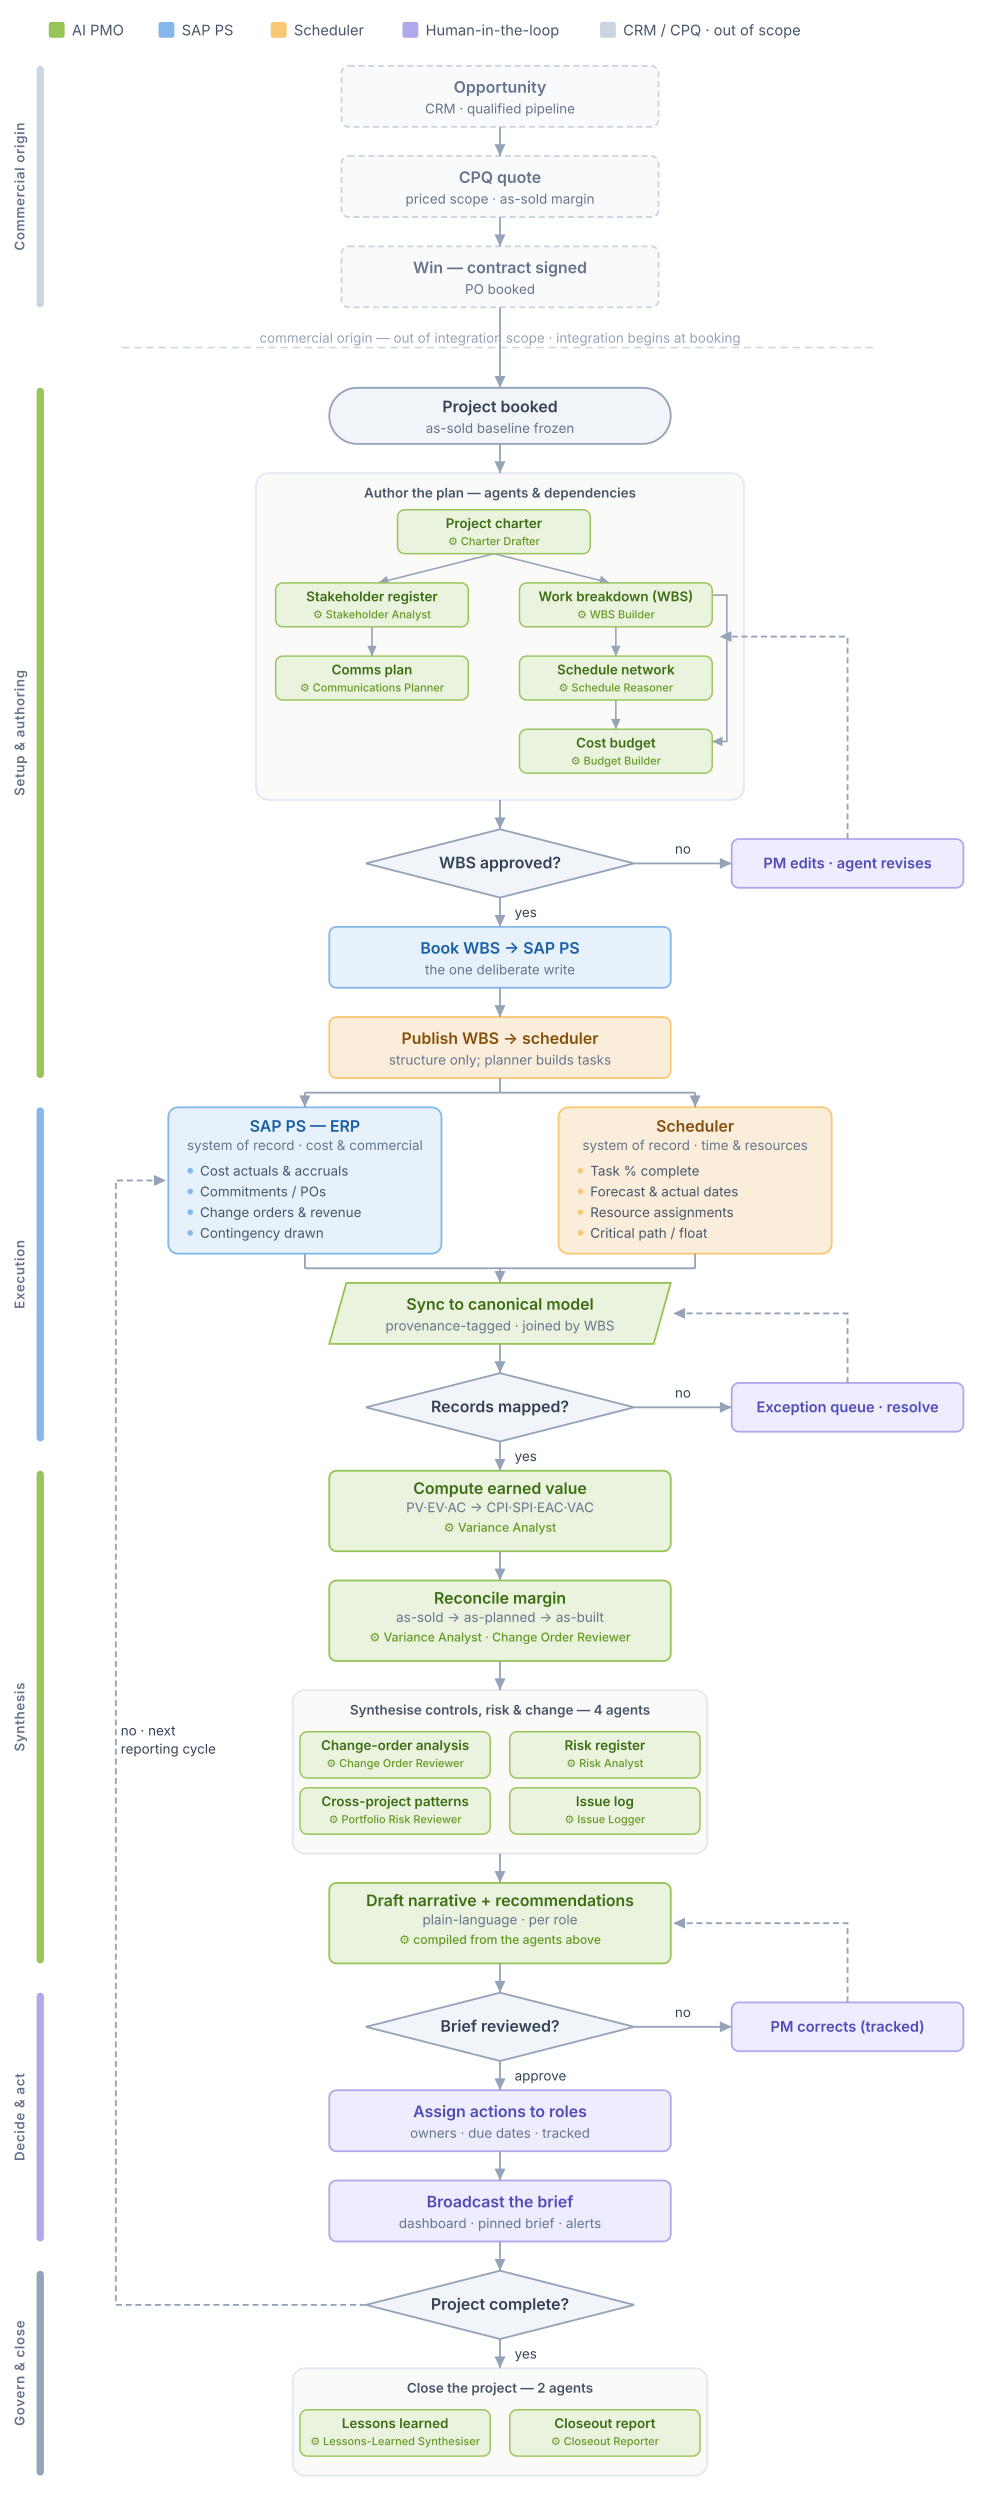
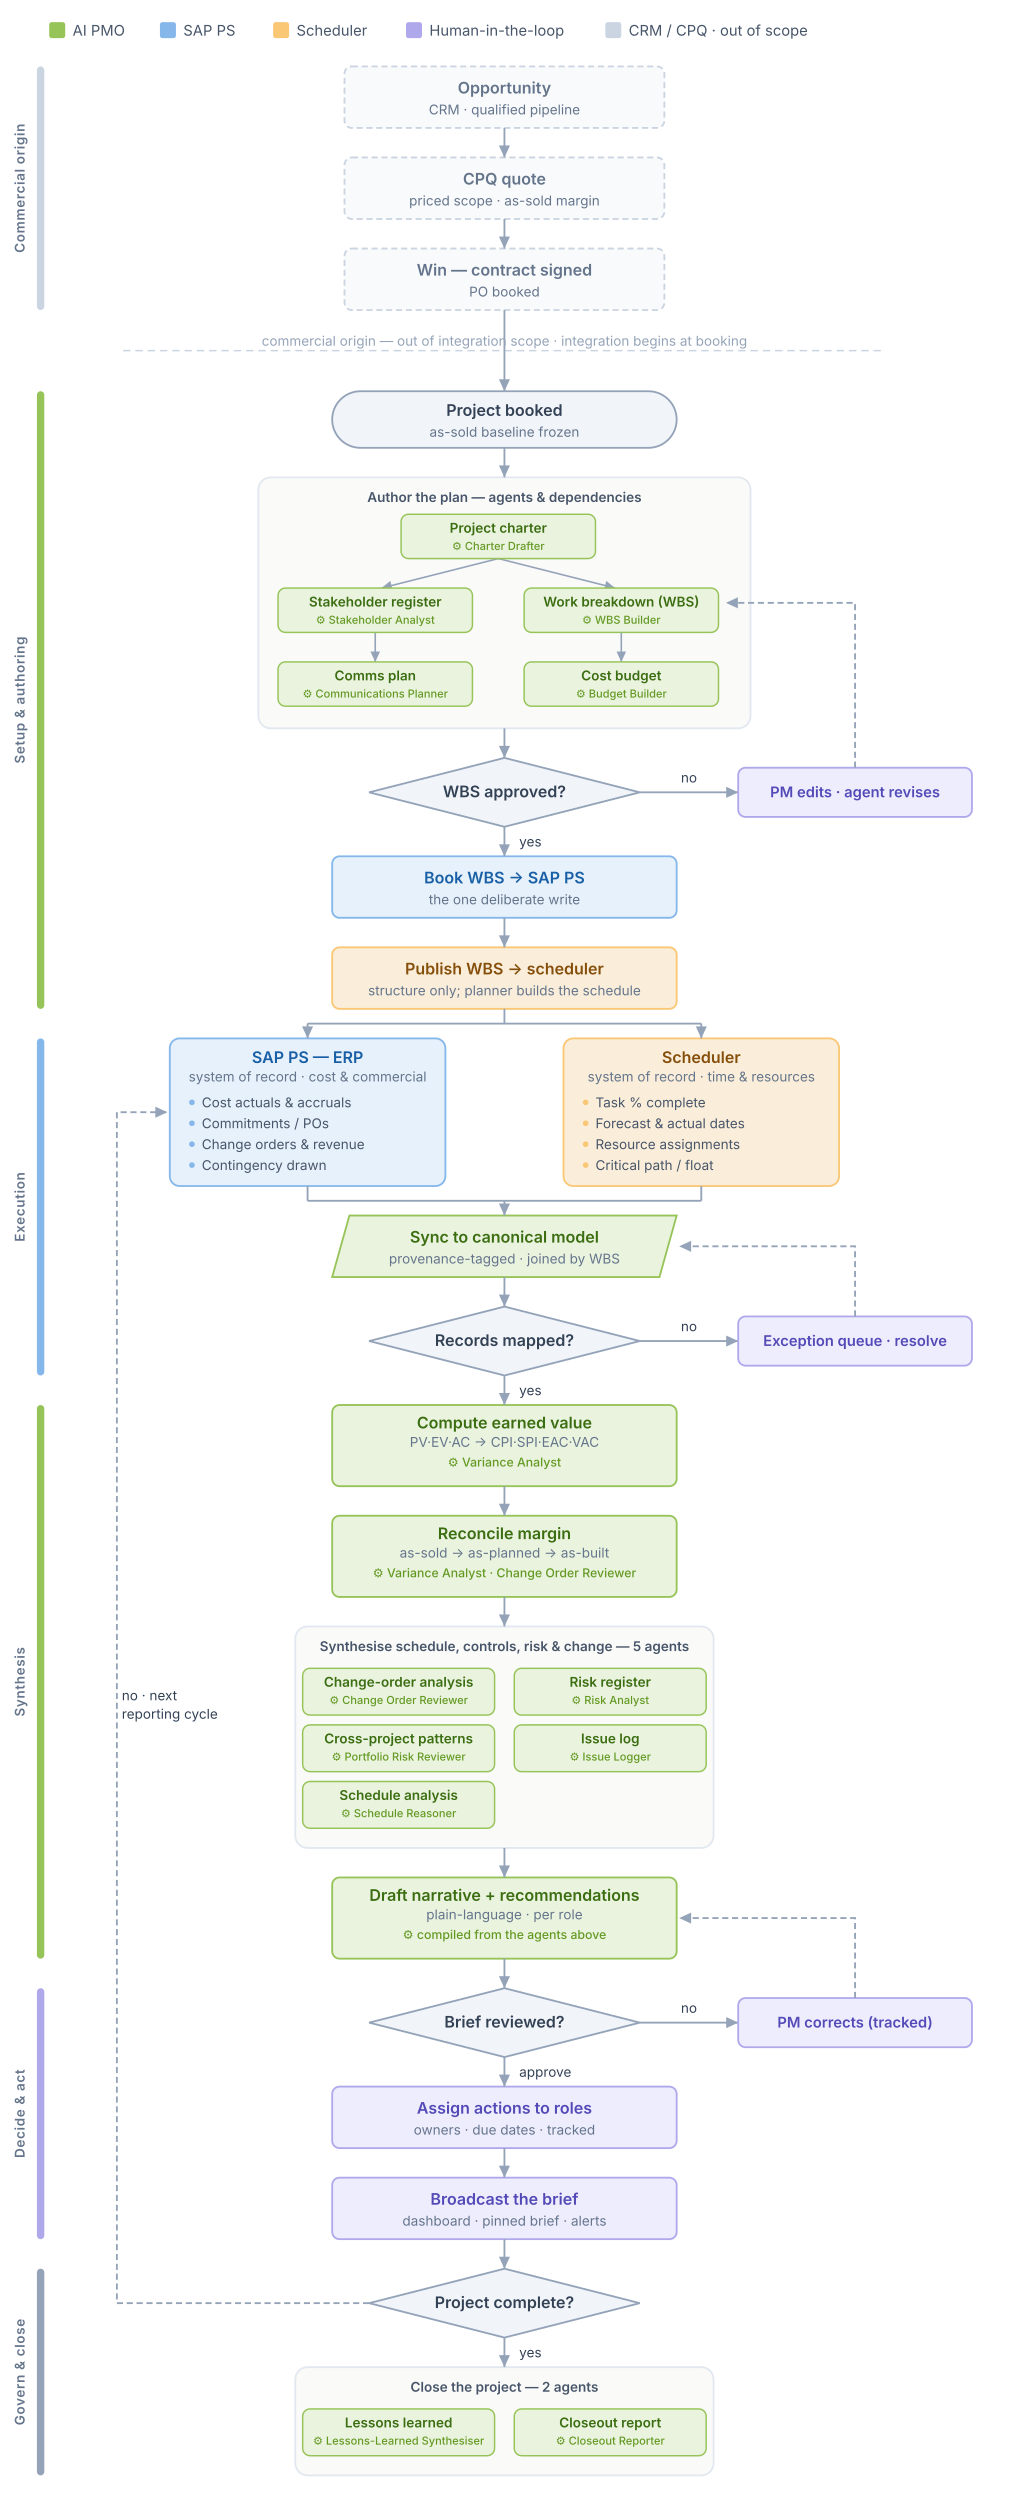
- <svg xmlns="http://www.w3.org/2000/svg" viewBox="0 0 820 2050" width="820" height="2050" font-family="Inter,Arial,sans-serif">
+ <svg xmlns="http://www.w3.org/2000/svg" viewBox="0 0 820 2032" width="820" height="2032" font-family="Inter,Arial,sans-serif">
  <defs>
    <marker id="ah" markerWidth="9" markerHeight="9" refX="6.5" refY="3" orient="auto">
      <path d="M0,0 L6.5,3 L0,6 Z" fill="#94a3b8" />
    </marker>
  </defs>
  <g>
    <rect x="40" y="18" width="13" height="13" rx="2" fill="#97C459" />
    <text x="59" y="29" font-family="Inter,Arial,sans-serif" font-size="12" fill="#475569">AI PMO</text>
    <rect x="130" y="18" width="13" height="13" rx="2" fill="#85B7EB" />
    <text x="149" y="29" font-family="Inter,Arial,sans-serif" font-size="12" fill="#475569">SAP PS</text>
    <rect x="222" y="18" width="13" height="13" rx="2" fill="#FAC775" />
    <text x="241" y="29" font-family="Inter,Arial,sans-serif" font-size="12" fill="#475569">Scheduler</text>
    <rect x="330" y="18" width="13" height="13" rx="2" fill="#AFA9EC" />
    <text x="349" y="29" font-family="Inter,Arial,sans-serif" font-size="12" fill="#475569">Human-in-the-loop</text>
    <rect x="492" y="18" width="13" height="13" rx="2" fill="#CBD5E1" />
    <text x="511" y="29" font-family="Inter,Arial,sans-serif" font-size="12" fill="#475569">CRM / CPQ · out of scope</text>
  </g>
  <g transform="translate(0,46)">
    <rect x="30" y="8" width="6" height="198" rx="3" fill="#CBD5E1" />
    <text transform="rotate(-90 20 107.0)" x="20" y="107.0" text-anchor="middle" font-family="Inter,Arial,sans-serif" font-size="11" font-weight="600" letter-spacing="0.5" fill="#64748b">Commercial origin</text>
-     <rect x="30" y="272" width="6" height="566" rx="3" fill="#97C459" />
-     <text transform="rotate(-90 20 555.0)" x="20" y="555.0" text-anchor="middle" font-family="Inter,Arial,sans-serif" font-size="11" font-weight="600" letter-spacing="0.5" fill="#64748b">Setup &amp; authoring</text>
-     <rect x="30" y="862" width="6" height="274" rx="3" fill="#85B7EB" />
-     <text transform="rotate(-90 20 999.0)" x="20" y="999.0" text-anchor="middle" font-family="Inter,Arial,sans-serif" font-size="11" font-weight="600" letter-spacing="0.5" fill="#64748b">Execution</text>
-     <rect x="30" y="1160" width="6" height="404" rx="3" fill="#97C459" />
-     <text transform="rotate(-90 20 1362.0)" x="20" y="1362.0" text-anchor="middle" font-family="Inter,Arial,sans-serif" font-size="11" font-weight="600" letter-spacing="0.5" fill="#64748b">Synthesis</text>
-     <rect x="30" y="1588" width="6" height="204" rx="3" fill="#AFA9EC" />
-     <text transform="rotate(-90 20 1690.0)" x="20" y="1690.0" text-anchor="middle" font-family="Inter,Arial,sans-serif" font-size="11" font-weight="600" letter-spacing="0.5" fill="#64748b">Decide &amp; act</text>
-     <rect x="30" y="1816" width="6" height="168" rx="3" fill="#94A3B8" />
-     <text transform="rotate(-90 20 1900.0)" x="20" y="1900.0" text-anchor="middle" font-family="Inter,Arial,sans-serif" font-size="11" font-weight="600" letter-spacing="0.5" fill="#64748b">Govern &amp; close</text>
+     <rect x="30" y="272" width="6" height="502" rx="3" fill="#97C459" />
+     <text transform="rotate(-90 20 523.0)" x="20" y="523.0" text-anchor="middle" font-family="Inter,Arial,sans-serif" font-size="11" font-weight="600" letter-spacing="0.5" fill="#64748b">Setup &amp; authoring</text>
+     <rect x="30" y="798" width="6" height="274" rx="3" fill="#85B7EB" />
+     <text transform="rotate(-90 20 935.0)" x="20" y="935.0" text-anchor="middle" font-family="Inter,Arial,sans-serif" font-size="11" font-weight="600" letter-spacing="0.5" fill="#64748b">Execution</text>
+     <rect x="30" y="1096" width="6" height="450" rx="3" fill="#97C459" />
+     <text transform="rotate(-90 20 1321.0)" x="20" y="1321.0" text-anchor="middle" font-family="Inter,Arial,sans-serif" font-size="11" font-weight="600" letter-spacing="0.5" fill="#64748b">Synthesis</text>
+     <rect x="30" y="1570" width="6" height="204" rx="3" fill="#AFA9EC" />
+     <text transform="rotate(-90 20 1672.0)" x="20" y="1672.0" text-anchor="middle" font-family="Inter,Arial,sans-serif" font-size="11" font-weight="600" letter-spacing="0.5" fill="#64748b">Decide &amp; act</text>
+     <rect x="30" y="1798" width="6" height="168" rx="3" fill="#94A3B8" />
+     <text transform="rotate(-90 20 1882.0)" x="20" y="1882.0" text-anchor="middle" font-family="Inter,Arial,sans-serif" font-size="11" font-weight="600" letter-spacing="0.5" fill="#64748b">Govern &amp; close</text>
    <rect x="280" y="8" width="260" height="50" rx="6" fill="#F8FAFC" stroke="#CBD5E1" stroke-width="1.5" stroke-dasharray="5 3" />
    <text x="410" y="30.0" text-anchor="middle" font-family="Inter,Arial,sans-serif" font-size="13" font-weight="600" fill="#64748B">Opportunity</text>
    <text x="410" y="47.0" text-anchor="middle" font-family="Inter,Arial,sans-serif" font-size="11" font-weight="400" fill="#64748b">CRM · qualified pipeline</text>
    <rect x="280" y="82" width="260" height="50" rx="6" fill="#F8FAFC" stroke="#CBD5E1" stroke-width="1.5" stroke-dasharray="5 3" />
    <text x="410" y="104.0" text-anchor="middle" font-family="Inter,Arial,sans-serif" font-size="13" font-weight="600" fill="#64748B">CPQ quote</text>
    <text x="410" y="121.0" text-anchor="middle" font-family="Inter,Arial,sans-serif" font-size="11" font-weight="400" fill="#64748b">priced scope · as-sold margin</text>
    <rect x="280" y="156" width="260" height="50" rx="6" fill="#F8FAFC" stroke="#CBD5E1" stroke-width="1.5" stroke-dasharray="5 3" />
    <text x="410" y="178.0" text-anchor="middle" font-family="Inter,Arial,sans-serif" font-size="13" font-weight="600" fill="#64748B">Win — contract signed</text>
    <text x="410" y="195.0" text-anchor="middle" font-family="Inter,Arial,sans-serif" font-size="11" font-weight="400" fill="#64748b">PO booked</text>
    <line x1="100" y1="239.0" x2="720" y2="239.0" stroke="#cbd5e1" stroke-width="1.2" stroke-dasharray="6 4" />
    <text x="410" y="235.0" text-anchor="middle" font-family="Inter,Arial,sans-serif" font-size="11" font-weight="400" fill="#94a3b8">commercial origin — out of integration scope    ·    integration begins at booking</text>
    <rect x="270" y="272" width="280" height="46" rx="23.0" fill="#F1F5F9" stroke="#94A3B8" stroke-width="1.5" />
    <text x="410" y="292.0" text-anchor="middle" font-family="Inter,Arial,sans-serif" font-size="13" font-weight="600" fill="#334155">Project booked</text>
    <text x="410" y="309.0" text-anchor="middle" font-family="Inter,Arial,sans-serif" font-size="11" font-weight="400" fill="#64748b">as-sold baseline frozen</text>
-     <rect x="210.0" y="342" width="400" height="268" rx="10" fill="#FAFAF9" stroke="#E2E8F0" stroke-width="1.5" />
+     <rect x="210.0" y="342" width="400" height="204" rx="10" fill="#FAFAF9" stroke="#E2E8F0" stroke-width="1.5" />
    <text x="410" y="362" text-anchor="middle" font-family="Inter,Arial,sans-serif" font-size="11" font-weight="600" fill="#475569">Author the plan — agents &amp; dependencies</text>
    <line x1="405" y1="408" x2="310" y2="432" stroke="#94a3b8" stroke-width="1.3" marker-end="url(#ah)" />
    <line x1="405" y1="408" x2="500" y2="432" stroke="#94a3b8" stroke-width="1.3" marker-end="url(#ah)" />
    <line x1="305" y1="468" x2="305" y2="492" stroke="#94a3b8" stroke-width="1.3" marker-end="url(#ah)" />
    <line x1="505" y1="468" x2="505" y2="492" stroke="#94a3b8" stroke-width="1.3" marker-end="url(#ah)" />
-     <line x1="505" y1="528" x2="505" y2="552" stroke="#94a3b8" stroke-width="1.3" marker-end="url(#ah)" />
-     <polyline points="584,442 596,442 596,562 584,562" fill="none" stroke="#94a3b8" stroke-width="1.3" marker-end="url(#ah)" />
    <rect x="326.0" y="372" width="158" height="36" rx="6" fill="#EAF3DE" stroke="#97C459" stroke-width="1.2" />
    <text x="405" y="387" text-anchor="middle" font-family="Inter,Arial,sans-serif" font-size="11" font-weight="600" fill="#3B6D11">Project charter</text>
    <text x="405" y="401" text-anchor="middle" font-family="Inter,Arial,sans-serif" font-size="9" font-weight="500" fill="#639922">⚙ Charter Drafter</text>
    <rect x="226.0" y="432" width="158" height="36" rx="6" fill="#EAF3DE" stroke="#97C459" stroke-width="1.2" />
    <text x="305" y="447" text-anchor="middle" font-family="Inter,Arial,sans-serif" font-size="11" font-weight="600" fill="#3B6D11">Stakeholder register</text>
    <text x="305" y="461" text-anchor="middle" font-family="Inter,Arial,sans-serif" font-size="9" font-weight="500" fill="#639922">⚙ Stakeholder Analyst</text>
    <rect x="426.0" y="432" width="158" height="36" rx="6" fill="#EAF3DE" stroke="#97C459" stroke-width="1.2" />
    <text x="505" y="447" text-anchor="middle" font-family="Inter,Arial,sans-serif" font-size="11" font-weight="600" fill="#3B6D11">Work breakdown (WBS)</text>
    <text x="505" y="461" text-anchor="middle" font-family="Inter,Arial,sans-serif" font-size="9" font-weight="500" fill="#639922">⚙ WBS Builder</text>
    <rect x="226.0" y="492" width="158" height="36" rx="6" fill="#EAF3DE" stroke="#97C459" stroke-width="1.2" />
    <text x="305" y="507" text-anchor="middle" font-family="Inter,Arial,sans-serif" font-size="11" font-weight="600" fill="#3B6D11">Comms plan</text>
    <text x="305" y="521" text-anchor="middle" font-family="Inter,Arial,sans-serif" font-size="9" font-weight="500" fill="#639922">⚙ Communications Planner</text>
    <rect x="426.0" y="492" width="158" height="36" rx="6" fill="#EAF3DE" stroke="#97C459" stroke-width="1.2" />
-     <text x="505" y="507" text-anchor="middle" font-family="Inter,Arial,sans-serif" font-size="11" font-weight="600" fill="#3B6D11">Schedule network</text>
-     <text x="505" y="521" text-anchor="middle" font-family="Inter,Arial,sans-serif" font-size="9" font-weight="500" fill="#639922">⚙ Schedule Reasoner</text>
-     <rect x="426.0" y="552" width="158" height="36" rx="6" fill="#EAF3DE" stroke="#97C459" stroke-width="1.2" />
-     <text x="505" y="567" text-anchor="middle" font-family="Inter,Arial,sans-serif" font-size="11" font-weight="600" fill="#3B6D11">Cost budget</text>
-     <text x="505" y="581" text-anchor="middle" font-family="Inter,Arial,sans-serif" font-size="9" font-weight="500" fill="#639922">⚙ Budget Builder</text>
-     <polygon points="410,634.0 520,662.0 410,690.0 300,662.0" fill="#F1F5F9" stroke="#94A3B8" stroke-width="1.5" />
-     <text x="410" y="666.0" text-anchor="middle" font-family="Inter,Arial,sans-serif" font-size="13" font-weight="600" fill="#334155">WBS approved?</text>
-     <line x1="520" y1="662.0" x2="600" y2="662.0" stroke="#94a3b8" stroke-width="1.5" marker-end="url(#ah)" />
-     <text x="560" y="654.0" text-anchor="middle" font-family="Inter,Arial,sans-serif" font-size="11" font-weight="400" fill="#334155">no</text>
-     <rect x="600" y="642.0" width="190" height="40" rx="6" fill="#EEEDFE" stroke="#AFA9EC" stroke-width="1.5" />
-     <text x="695" y="666.0" text-anchor="middle" font-family="Inter,Arial,sans-serif" font-size="12" font-weight="600" fill="#534AB7">PM edits · agent revises</text>
-     <rect x="270" y="714" width="280" height="50" rx="6" fill="#E6F1FB" stroke="#85B7EB" stroke-width="1.5" />
-     <text x="410" y="736.0" text-anchor="middle" font-family="Inter,Arial,sans-serif" font-size="13" font-weight="600" fill="#185FA5">Book WBS → SAP PS</text>
-     <text x="410" y="753.0" text-anchor="middle" font-family="Inter,Arial,sans-serif" font-size="11" font-weight="400" fill="#64748b">the one deliberate write</text>
-     <rect x="270" y="788" width="280" height="50" rx="6" fill="#FAEEDA" stroke="#FAC775" stroke-width="1.5" />
-     <text x="410" y="810.0" text-anchor="middle" font-family="Inter,Arial,sans-serif" font-size="13" font-weight="600" fill="#854F0B">Publish WBS → scheduler</text>
-     <text x="410" y="827.0" text-anchor="middle" font-family="Inter,Arial,sans-serif" font-size="11" font-weight="400" fill="#64748b">structure only; planner builds tasks</text>
-     <rect x="138.0" y="862" width="224" height="120" rx="8" fill="#E6F1FB" stroke="#85B7EB" stroke-width="1.5" />
-     <text x="250" y="882" text-anchor="middle" font-family="Inter,Arial,sans-serif" font-size="13" font-weight="600" fill="#185FA5">SAP PS — ERP</text>
-     <text x="250" y="897" text-anchor="middle" font-family="Inter,Arial,sans-serif" font-size="11" font-weight="400" fill="#64748b">system of record · cost &amp; commercial</text>
-     <circle cx="156.0" cy="914" r="2.3" fill="#85B7EB" />
-     <text x="164.0" y="918" text-anchor="start" font-family="Inter,Arial,sans-serif" font-size="11" font-weight="400" fill="#475569">Cost actuals &amp; accruals</text>
-     <circle cx="156.0" cy="931" r="2.3" fill="#85B7EB" />
-     <text x="164.0" y="935" text-anchor="start" font-family="Inter,Arial,sans-serif" font-size="11" font-weight="400" fill="#475569">Commitments / POs</text>
-     <circle cx="156.0" cy="948" r="2.3" fill="#85B7EB" />
-     <text x="164.0" y="952" text-anchor="start" font-family="Inter,Arial,sans-serif" font-size="11" font-weight="400" fill="#475569">Change orders &amp; revenue</text>
-     <circle cx="156.0" cy="965" r="2.3" fill="#85B7EB" />
-     <text x="164.0" y="969" text-anchor="start" font-family="Inter,Arial,sans-serif" font-size="11" font-weight="400" fill="#475569">Contingency drawn</text>
-     <rect x="458.0" y="862" width="224" height="120" rx="8" fill="#FAEEDA" stroke="#FAC775" stroke-width="1.5" />
-     <text x="570" y="882" text-anchor="middle" font-family="Inter,Arial,sans-serif" font-size="13" font-weight="600" fill="#854F0B">Scheduler</text>
-     <text x="570" y="897" text-anchor="middle" font-family="Inter,Arial,sans-serif" font-size="11" font-weight="400" fill="#64748b">system of record · time &amp; resources</text>
-     <circle cx="476.0" cy="914" r="2.3" fill="#FAC775" />
-     <text x="484.0" y="918" text-anchor="start" font-family="Inter,Arial,sans-serif" font-size="11" font-weight="400" fill="#475569">Task % complete</text>
-     <circle cx="476.0" cy="931" r="2.3" fill="#FAC775" />
-     <text x="484.0" y="935" text-anchor="start" font-family="Inter,Arial,sans-serif" font-size="11" font-weight="400" fill="#475569">Forecast &amp; actual dates</text>
-     <circle cx="476.0" cy="948" r="2.3" fill="#FAC775" />
-     <text x="484.0" y="952" text-anchor="start" font-family="Inter,Arial,sans-serif" font-size="11" font-weight="400" fill="#475569">Resource assignments</text>
-     <circle cx="476.0" cy="965" r="2.3" fill="#FAC775" />
-     <text x="484.0" y="969" text-anchor="start" font-family="Inter,Arial,sans-serif" font-size="11" font-weight="400" fill="#475569">Critical path / float</text>
-     <polygon points="284.0,1006 550.0,1006 536.0,1056 270.0,1056" fill="#EAF3DE" stroke="#97C459" stroke-width="1.5" />
-     <text x="410" y="1028.0" text-anchor="middle" font-family="Inter,Arial,sans-serif" font-size="13" font-weight="600" fill="#3B6D11">Sync to canonical model</text>
-     <text x="410" y="1045.0" text-anchor="middle" font-family="Inter,Arial,sans-serif" font-size="11" font-weight="400" fill="#64748b">provenance-tagged · joined by WBS</text>
-     <polygon points="410,1080.0 520,1108.0 410,1136.0 300,1108.0" fill="#F1F5F9" stroke="#94A3B8" stroke-width="1.5" />
-     <text x="410" y="1112.0" text-anchor="middle" font-family="Inter,Arial,sans-serif" font-size="13" font-weight="600" fill="#334155">Records mapped?</text>
-     <line x1="520" y1="1108.0" x2="600" y2="1108.0" stroke="#94a3b8" stroke-width="1.5" marker-end="url(#ah)" />
-     <text x="560" y="1100.0" text-anchor="middle" font-family="Inter,Arial,sans-serif" font-size="11" font-weight="400" fill="#334155">no</text>
-     <rect x="600" y="1088.0" width="190" height="40" rx="6" fill="#EEEDFE" stroke="#AFA9EC" stroke-width="1.5" />
-     <text x="695" y="1112.0" text-anchor="middle" font-family="Inter,Arial,sans-serif" font-size="12" font-weight="600" fill="#534AB7">Exception queue · resolve</text>
-     <rect x="270" y="1160" width="280" height="66" rx="6" fill="#EAF3DE" stroke="#97C459" stroke-width="1.5" />
-     <text x="410" y="1179" text-anchor="middle" font-family="Inter,Arial,sans-serif" font-size="13" font-weight="600" fill="#3B6D11">Compute earned value</text>
-     <text x="410" y="1194" text-anchor="middle" font-family="Inter,Arial,sans-serif" font-size="11" font-weight="400" fill="#64748b">PV·EV·AC → CPI·SPI·EAC·VAC</text>
-     <text x="410" y="1210" text-anchor="middle" font-family="Inter,Arial,sans-serif" font-size="10" font-weight="500" fill="#639922">⚙ Variance Analyst</text>
-     <rect x="270" y="1250" width="280" height="66" rx="6" fill="#EAF3DE" stroke="#97C459" stroke-width="1.5" />
-     <text x="410" y="1269" text-anchor="middle" font-family="Inter,Arial,sans-serif" font-size="13" font-weight="600" fill="#3B6D11">Reconcile margin</text>
-     <text x="410" y="1284" text-anchor="middle" font-family="Inter,Arial,sans-serif" font-size="11" font-weight="400" fill="#64748b">as-sold → as-planned → as-built</text>
-     <text x="410" y="1300" text-anchor="middle" font-family="Inter,Arial,sans-serif" font-size="10" font-weight="500" fill="#639922">⚙ Variance Analyst · Change Order Reviewer</text>
-     <rect x="240.0" y="1340" width="340" height="134" rx="10" fill="#FAFAF9" stroke="#E2E8F0" stroke-width="1.5" />
-     <text x="410" y="1360" text-anchor="middle" font-family="Inter,Arial,sans-serif" font-size="11" font-weight="600" fill="#475569">Synthesise controls, risk &amp; change — 4 agents</text>
-     <rect x="246.0" y="1374" width="156" height="38" rx="6" fill="#EAF3DE" stroke="#97C459" stroke-width="1.2" />
-     <text x="324" y="1389" text-anchor="middle" font-family="Inter,Arial,sans-serif" font-size="11" font-weight="600" fill="#3B6D11">Change-order analysis</text>
-     <text x="324" y="1403" text-anchor="middle" font-family="Inter,Arial,sans-serif" font-size="9" font-weight="500" fill="#639922">⚙ Change Order Reviewer</text>
-     <rect x="418.0" y="1374" width="156" height="38" rx="6" fill="#EAF3DE" stroke="#97C459" stroke-width="1.2" />
-     <text x="496" y="1389" text-anchor="middle" font-family="Inter,Arial,sans-serif" font-size="11" font-weight="600" fill="#3B6D11">Risk register</text>
-     <text x="496" y="1403" text-anchor="middle" font-family="Inter,Arial,sans-serif" font-size="9" font-weight="500" fill="#639922">⚙ Risk Analyst</text>
-     <rect x="246.0" y="1420" width="156" height="38" rx="6" fill="#EAF3DE" stroke="#97C459" stroke-width="1.2" />
-     <text x="324" y="1435" text-anchor="middle" font-family="Inter,Arial,sans-serif" font-size="11" font-weight="600" fill="#3B6D11">Cross-project patterns</text>
-     <text x="324" y="1449" text-anchor="middle" font-family="Inter,Arial,sans-serif" font-size="9" font-weight="500" fill="#639922">⚙ Portfolio Risk Reviewer</text>
-     <rect x="418.0" y="1420" width="156" height="38" rx="6" fill="#EAF3DE" stroke="#97C459" stroke-width="1.2" />
-     <text x="496" y="1435" text-anchor="middle" font-family="Inter,Arial,sans-serif" font-size="11" font-weight="600" fill="#3B6D11">Issue log</text>
-     <text x="496" y="1449" text-anchor="middle" font-family="Inter,Arial,sans-serif" font-size="9" font-weight="500" fill="#639922">⚙ Issue Logger</text>
-     <rect x="270" y="1498" width="280" height="66" rx="6" fill="#EAF3DE" stroke="#97C459" stroke-width="1.5" />
-     <text x="410" y="1517" text-anchor="middle" font-family="Inter,Arial,sans-serif" font-size="13" font-weight="600" fill="#3B6D11">Draft narrative + recommendations</text>
-     <text x="410" y="1532" text-anchor="middle" font-family="Inter,Arial,sans-serif" font-size="11" font-weight="400" fill="#64748b">plain-language · per role</text>
-     <text x="410" y="1548" text-anchor="middle" font-family="Inter,Arial,sans-serif" font-size="10" font-weight="500" fill="#639922">⚙ compiled from the agents above</text>
-     <polygon points="410,1588.0 520,1616.0 410,1644.0 300,1616.0" fill="#F1F5F9" stroke="#94A3B8" stroke-width="1.5" />
-     <text x="410" y="1620.0" text-anchor="middle" font-family="Inter,Arial,sans-serif" font-size="13" font-weight="600" fill="#334155">Brief reviewed?</text>
-     <line x1="520" y1="1616.0" x2="600" y2="1616.0" stroke="#94a3b8" stroke-width="1.5" marker-end="url(#ah)" />
-     <text x="560" y="1608.0" text-anchor="middle" font-family="Inter,Arial,sans-serif" font-size="11" font-weight="400" fill="#334155">no</text>
-     <rect x="600" y="1596.0" width="190" height="40" rx="6" fill="#EEEDFE" stroke="#AFA9EC" stroke-width="1.5" />
-     <text x="695" y="1620.0" text-anchor="middle" font-family="Inter,Arial,sans-serif" font-size="12" font-weight="600" fill="#534AB7">PM corrects (tracked)</text>
-     <rect x="270" y="1668" width="280" height="50" rx="6" fill="#EEEDFE" stroke="#AFA9EC" stroke-width="1.5" />
-     <text x="410" y="1690.0" text-anchor="middle" font-family="Inter,Arial,sans-serif" font-size="13" font-weight="600" fill="#534AB7">Assign actions to roles</text>
-     <text x="410" y="1707.0" text-anchor="middle" font-family="Inter,Arial,sans-serif" font-size="11" font-weight="400" fill="#64748b">owners · due dates · tracked</text>
-     <rect x="270" y="1742" width="280" height="50" rx="6" fill="#EEEDFE" stroke="#AFA9EC" stroke-width="1.5" />
-     <text x="410" y="1764.0" text-anchor="middle" font-family="Inter,Arial,sans-serif" font-size="13" font-weight="600" fill="#534AB7">Broadcast the brief</text>
-     <text x="410" y="1781.0" text-anchor="middle" font-family="Inter,Arial,sans-serif" font-size="11" font-weight="400" fill="#64748b">dashboard · pinned brief · alerts</text>
-     <polygon points="410,1816.0 520,1844.0 410,1872.0 300,1844.0" fill="#F1F5F9" stroke="#94A3B8" stroke-width="1.5" />
-     <text x="410" y="1848.0" text-anchor="middle" font-family="Inter,Arial,sans-serif" font-size="13" font-weight="600" fill="#334155">Project complete?</text>
-     <rect x="240.0" y="1896" width="340" height="88" rx="10" fill="#FAFAF9" stroke="#E2E8F0" stroke-width="1.5" />
-     <text x="410" y="1916" text-anchor="middle" font-family="Inter,Arial,sans-serif" font-size="11" font-weight="600" fill="#475569">Close the project — 2 agents</text>
-     <rect x="246.0" y="1930" width="156" height="38" rx="6" fill="#EAF3DE" stroke="#97C459" stroke-width="1.2" />
-     <text x="324" y="1945" text-anchor="middle" font-family="Inter,Arial,sans-serif" font-size="11" font-weight="600" fill="#3B6D11">Lessons learned</text>
-     <text x="324" y="1959" text-anchor="middle" font-family="Inter,Arial,sans-serif" font-size="9" font-weight="500" fill="#639922">⚙ Lessons-Learned Synthesiser</text>
-     <rect x="418.0" y="1930" width="156" height="38" rx="6" fill="#EAF3DE" stroke="#97C459" stroke-width="1.2" />
-     <text x="496" y="1945" text-anchor="middle" font-family="Inter,Arial,sans-serif" font-size="11" font-weight="600" fill="#3B6D11">Closeout report</text>
-     <text x="496" y="1959" text-anchor="middle" font-family="Inter,Arial,sans-serif" font-size="9" font-weight="500" fill="#639922">⚙ Closeout Reporter</text>
+     <text x="505" y="507" text-anchor="middle" font-family="Inter,Arial,sans-serif" font-size="11" font-weight="600" fill="#3B6D11">Cost budget</text>
+     <text x="505" y="521" text-anchor="middle" font-family="Inter,Arial,sans-serif" font-size="9" font-weight="500" fill="#639922">⚙ Budget Builder</text>
+     <polygon points="410,570.0 520,598.0 410,626.0 300,598.0" fill="#F1F5F9" stroke="#94A3B8" stroke-width="1.5" />
+     <text x="410" y="602.0" text-anchor="middle" font-family="Inter,Arial,sans-serif" font-size="13" font-weight="600" fill="#334155">WBS approved?</text>
+     <line x1="520" y1="598.0" x2="600" y2="598.0" stroke="#94a3b8" stroke-width="1.5" marker-end="url(#ah)" />
+     <text x="560" y="590.0" text-anchor="middle" font-family="Inter,Arial,sans-serif" font-size="11" font-weight="400" fill="#334155">no</text>
+     <rect x="600" y="578.0" width="190" height="40" rx="6" fill="#EEEDFE" stroke="#AFA9EC" stroke-width="1.5" />
+     <text x="695" y="602.0" text-anchor="middle" font-family="Inter,Arial,sans-serif" font-size="12" font-weight="600" fill="#534AB7">PM edits · agent revises</text>
+     <rect x="270" y="650" width="280" height="50" rx="6" fill="#E6F1FB" stroke="#85B7EB" stroke-width="1.5" />
+     <text x="410" y="672.0" text-anchor="middle" font-family="Inter,Arial,sans-serif" font-size="13" font-weight="600" fill="#185FA5">Book WBS → SAP PS</text>
+     <text x="410" y="689.0" text-anchor="middle" font-family="Inter,Arial,sans-serif" font-size="11" font-weight="400" fill="#64748b">the one deliberate write</text>
+     <rect x="270" y="724" width="280" height="50" rx="6" fill="#FAEEDA" stroke="#FAC775" stroke-width="1.5" />
+     <text x="410" y="746.0" text-anchor="middle" font-family="Inter,Arial,sans-serif" font-size="13" font-weight="600" fill="#854F0B">Publish WBS → scheduler</text>
+     <text x="410" y="763.0" text-anchor="middle" font-family="Inter,Arial,sans-serif" font-size="11" font-weight="400" fill="#64748b">structure only; planner builds the schedule</text>
+     <rect x="138.0" y="798" width="224" height="120" rx="8" fill="#E6F1FB" stroke="#85B7EB" stroke-width="1.5" />
+     <text x="250" y="818" text-anchor="middle" font-family="Inter,Arial,sans-serif" font-size="13" font-weight="600" fill="#185FA5">SAP PS — ERP</text>
+     <text x="250" y="833" text-anchor="middle" font-family="Inter,Arial,sans-serif" font-size="11" font-weight="400" fill="#64748b">system of record · cost &amp; commercial</text>
+     <circle cx="156.0" cy="850" r="2.3" fill="#85B7EB" />
+     <text x="164.0" y="854" text-anchor="start" font-family="Inter,Arial,sans-serif" font-size="11" font-weight="400" fill="#475569">Cost actuals &amp; accruals</text>
+     <circle cx="156.0" cy="867" r="2.3" fill="#85B7EB" />
+     <text x="164.0" y="871" text-anchor="start" font-family="Inter,Arial,sans-serif" font-size="11" font-weight="400" fill="#475569">Commitments / POs</text>
+     <circle cx="156.0" cy="884" r="2.3" fill="#85B7EB" />
+     <text x="164.0" y="888" text-anchor="start" font-family="Inter,Arial,sans-serif" font-size="11" font-weight="400" fill="#475569">Change orders &amp; revenue</text>
+     <circle cx="156.0" cy="901" r="2.3" fill="#85B7EB" />
+     <text x="164.0" y="905" text-anchor="start" font-family="Inter,Arial,sans-serif" font-size="11" font-weight="400" fill="#475569">Contingency drawn</text>
+     <rect x="458.0" y="798" width="224" height="120" rx="8" fill="#FAEEDA" stroke="#FAC775" stroke-width="1.5" />
+     <text x="570" y="818" text-anchor="middle" font-family="Inter,Arial,sans-serif" font-size="13" font-weight="600" fill="#854F0B">Scheduler</text>
+     <text x="570" y="833" text-anchor="middle" font-family="Inter,Arial,sans-serif" font-size="11" font-weight="400" fill="#64748b">system of record · time &amp; resources</text>
+     <circle cx="476.0" cy="850" r="2.3" fill="#FAC775" />
+     <text x="484.0" y="854" text-anchor="start" font-family="Inter,Arial,sans-serif" font-size="11" font-weight="400" fill="#475569">Task % complete</text>
+     <circle cx="476.0" cy="867" r="2.3" fill="#FAC775" />
+     <text x="484.0" y="871" text-anchor="start" font-family="Inter,Arial,sans-serif" font-size="11" font-weight="400" fill="#475569">Forecast &amp; actual dates</text>
+     <circle cx="476.0" cy="884" r="2.3" fill="#FAC775" />
+     <text x="484.0" y="888" text-anchor="start" font-family="Inter,Arial,sans-serif" font-size="11" font-weight="400" fill="#475569">Resource assignments</text>
+     <circle cx="476.0" cy="901" r="2.3" fill="#FAC775" />
+     <text x="484.0" y="905" text-anchor="start" font-family="Inter,Arial,sans-serif" font-size="11" font-weight="400" fill="#475569">Critical path / float</text>
+     <polygon points="284.0,942 550.0,942 536.0,992 270.0,992" fill="#EAF3DE" stroke="#97C459" stroke-width="1.5" />
+     <text x="410" y="964.0" text-anchor="middle" font-family="Inter,Arial,sans-serif" font-size="13" font-weight="600" fill="#3B6D11">Sync to canonical model</text>
+     <text x="410" y="981.0" text-anchor="middle" font-family="Inter,Arial,sans-serif" font-size="11" font-weight="400" fill="#64748b">provenance-tagged · joined by WBS</text>
+     <polygon points="410,1016.0 520,1044.0 410,1072.0 300,1044.0" fill="#F1F5F9" stroke="#94A3B8" stroke-width="1.5" />
+     <text x="410" y="1048.0" text-anchor="middle" font-family="Inter,Arial,sans-serif" font-size="13" font-weight="600" fill="#334155">Records mapped?</text>
+     <line x1="520" y1="1044.0" x2="600" y2="1044.0" stroke="#94a3b8" stroke-width="1.5" marker-end="url(#ah)" />
+     <text x="560" y="1036.0" text-anchor="middle" font-family="Inter,Arial,sans-serif" font-size="11" font-weight="400" fill="#334155">no</text>
+     <rect x="600" y="1024.0" width="190" height="40" rx="6" fill="#EEEDFE" stroke="#AFA9EC" stroke-width="1.5" />
+     <text x="695" y="1048.0" text-anchor="middle" font-family="Inter,Arial,sans-serif" font-size="12" font-weight="600" fill="#534AB7">Exception queue · resolve</text>
+     <rect x="270" y="1096" width="280" height="66" rx="6" fill="#EAF3DE" stroke="#97C459" stroke-width="1.5" />
+     <text x="410" y="1115" text-anchor="middle" font-family="Inter,Arial,sans-serif" font-size="13" font-weight="600" fill="#3B6D11">Compute earned value</text>
+     <text x="410" y="1130" text-anchor="middle" font-family="Inter,Arial,sans-serif" font-size="11" font-weight="400" fill="#64748b">PV·EV·AC → CPI·SPI·EAC·VAC</text>
+     <text x="410" y="1146" text-anchor="middle" font-family="Inter,Arial,sans-serif" font-size="10" font-weight="500" fill="#639922">⚙ Variance Analyst</text>
+     <rect x="270" y="1186" width="280" height="66" rx="6" fill="#EAF3DE" stroke="#97C459" stroke-width="1.5" />
+     <text x="410" y="1205" text-anchor="middle" font-family="Inter,Arial,sans-serif" font-size="13" font-weight="600" fill="#3B6D11">Reconcile margin</text>
+     <text x="410" y="1220" text-anchor="middle" font-family="Inter,Arial,sans-serif" font-size="11" font-weight="400" fill="#64748b">as-sold → as-planned → as-built</text>
+     <text x="410" y="1236" text-anchor="middle" font-family="Inter,Arial,sans-serif" font-size="10" font-weight="500" fill="#639922">⚙ Variance Analyst · Change Order Reviewer</text>
+     <rect x="240.0" y="1276" width="340" height="180" rx="10" fill="#FAFAF9" stroke="#E2E8F0" stroke-width="1.5" />
+     <text x="410" y="1296" text-anchor="middle" font-family="Inter,Arial,sans-serif" font-size="11" font-weight="600" fill="#475569">Synthesise schedule, controls, risk &amp; change — 5 agents</text>
+     <rect x="246.0" y="1310" width="156" height="38" rx="6" fill="#EAF3DE" stroke="#97C459" stroke-width="1.2" />
+     <text x="324" y="1325" text-anchor="middle" font-family="Inter,Arial,sans-serif" font-size="11" font-weight="600" fill="#3B6D11">Change-order analysis</text>
+     <text x="324" y="1339" text-anchor="middle" font-family="Inter,Arial,sans-serif" font-size="9" font-weight="500" fill="#639922">⚙ Change Order Reviewer</text>
+     <rect x="418.0" y="1310" width="156" height="38" rx="6" fill="#EAF3DE" stroke="#97C459" stroke-width="1.2" />
+     <text x="496" y="1325" text-anchor="middle" font-family="Inter,Arial,sans-serif" font-size="11" font-weight="600" fill="#3B6D11">Risk register</text>
+     <text x="496" y="1339" text-anchor="middle" font-family="Inter,Arial,sans-serif" font-size="9" font-weight="500" fill="#639922">⚙ Risk Analyst</text>
+     <rect x="246.0" y="1356" width="156" height="38" rx="6" fill="#EAF3DE" stroke="#97C459" stroke-width="1.2" />
+     <text x="324" y="1371" text-anchor="middle" font-family="Inter,Arial,sans-serif" font-size="11" font-weight="600" fill="#3B6D11">Cross-project patterns</text>
+     <text x="324" y="1385" text-anchor="middle" font-family="Inter,Arial,sans-serif" font-size="9" font-weight="500" fill="#639922">⚙ Portfolio Risk Reviewer</text>
+     <rect x="418.0" y="1356" width="156" height="38" rx="6" fill="#EAF3DE" stroke="#97C459" stroke-width="1.2" />
+     <text x="496" y="1371" text-anchor="middle" font-family="Inter,Arial,sans-serif" font-size="11" font-weight="600" fill="#3B6D11">Issue log</text>
+     <text x="496" y="1385" text-anchor="middle" font-family="Inter,Arial,sans-serif" font-size="9" font-weight="500" fill="#639922">⚙ Issue Logger</text>
+     <rect x="246.0" y="1402" width="156" height="38" rx="6" fill="#EAF3DE" stroke="#97C459" stroke-width="1.2" />
+     <text x="324" y="1417" text-anchor="middle" font-family="Inter,Arial,sans-serif" font-size="11" font-weight="600" fill="#3B6D11">Schedule analysis</text>
+     <text x="324" y="1431" text-anchor="middle" font-family="Inter,Arial,sans-serif" font-size="9" font-weight="500" fill="#639922">⚙ Schedule Reasoner</text>
+     <rect x="270" y="1480" width="280" height="66" rx="6" fill="#EAF3DE" stroke="#97C459" stroke-width="1.5" />
+     <text x="410" y="1499" text-anchor="middle" font-family="Inter,Arial,sans-serif" font-size="13" font-weight="600" fill="#3B6D11">Draft narrative + recommendations</text>
+     <text x="410" y="1514" text-anchor="middle" font-family="Inter,Arial,sans-serif" font-size="11" font-weight="400" fill="#64748b">plain-language · per role</text>
+     <text x="410" y="1530" text-anchor="middle" font-family="Inter,Arial,sans-serif" font-size="10" font-weight="500" fill="#639922">⚙ compiled from the agents above</text>
+     <polygon points="410,1570.0 520,1598.0 410,1626.0 300,1598.0" fill="#F1F5F9" stroke="#94A3B8" stroke-width="1.5" />
+     <text x="410" y="1602.0" text-anchor="middle" font-family="Inter,Arial,sans-serif" font-size="13" font-weight="600" fill="#334155">Brief reviewed?</text>
+     <line x1="520" y1="1598.0" x2="600" y2="1598.0" stroke="#94a3b8" stroke-width="1.5" marker-end="url(#ah)" />
+     <text x="560" y="1590.0" text-anchor="middle" font-family="Inter,Arial,sans-serif" font-size="11" font-weight="400" fill="#334155">no</text>
+     <rect x="600" y="1578.0" width="190" height="40" rx="6" fill="#EEEDFE" stroke="#AFA9EC" stroke-width="1.5" />
+     <text x="695" y="1602.0" text-anchor="middle" font-family="Inter,Arial,sans-serif" font-size="12" font-weight="600" fill="#534AB7">PM corrects (tracked)</text>
+     <rect x="270" y="1650" width="280" height="50" rx="6" fill="#EEEDFE" stroke="#AFA9EC" stroke-width="1.5" />
+     <text x="410" y="1672.0" text-anchor="middle" font-family="Inter,Arial,sans-serif" font-size="13" font-weight="600" fill="#534AB7">Assign actions to roles</text>
+     <text x="410" y="1689.0" text-anchor="middle" font-family="Inter,Arial,sans-serif" font-size="11" font-weight="400" fill="#64748b">owners · due dates · tracked</text>
+     <rect x="270" y="1724" width="280" height="50" rx="6" fill="#EEEDFE" stroke="#AFA9EC" stroke-width="1.5" />
+     <text x="410" y="1746.0" text-anchor="middle" font-family="Inter,Arial,sans-serif" font-size="13" font-weight="600" fill="#534AB7">Broadcast the brief</text>
+     <text x="410" y="1763.0" text-anchor="middle" font-family="Inter,Arial,sans-serif" font-size="11" font-weight="400" fill="#64748b">dashboard · pinned brief · alerts</text>
+     <polygon points="410,1798.0 520,1826.0 410,1854.0 300,1826.0" fill="#F1F5F9" stroke="#94A3B8" stroke-width="1.5" />
+     <text x="410" y="1830.0" text-anchor="middle" font-family="Inter,Arial,sans-serif" font-size="13" font-weight="600" fill="#334155">Project complete?</text>
+     <rect x="240.0" y="1878" width="340" height="88" rx="10" fill="#FAFAF9" stroke="#E2E8F0" stroke-width="1.5" />
+     <text x="410" y="1898" text-anchor="middle" font-family="Inter,Arial,sans-serif" font-size="11" font-weight="600" fill="#475569">Close the project — 2 agents</text>
+     <rect x="246.0" y="1912" width="156" height="38" rx="6" fill="#EAF3DE" stroke="#97C459" stroke-width="1.2" />
+     <text x="324" y="1927" text-anchor="middle" font-family="Inter,Arial,sans-serif" font-size="11" font-weight="600" fill="#3B6D11">Lessons learned</text>
+     <text x="324" y="1941" text-anchor="middle" font-family="Inter,Arial,sans-serif" font-size="9" font-weight="500" fill="#639922">⚙ Lessons-Learned Synthesiser</text>
+     <rect x="418.0" y="1912" width="156" height="38" rx="6" fill="#EAF3DE" stroke="#97C459" stroke-width="1.2" />
+     <text x="496" y="1927" text-anchor="middle" font-family="Inter,Arial,sans-serif" font-size="11" font-weight="600" fill="#3B6D11">Closeout report</text>
+     <text x="496" y="1941" text-anchor="middle" font-family="Inter,Arial,sans-serif" font-size="9" font-weight="500" fill="#639922">⚙ Closeout Reporter</text>
    <line x1="410" y1="58" x2="410" y2="82" stroke="#94a3b8" stroke-width="1.5" marker-end="url(#ah)" />
    <line x1="410" y1="132" x2="410" y2="156" stroke="#94a3b8" stroke-width="1.5" marker-end="url(#ah)" />
    <line x1="410" y1="318" x2="410" y2="342" stroke="#94a3b8" stroke-width="1.5" marker-end="url(#ah)" />
-     <line x1="410" y1="610" x2="410" y2="634" stroke="#94a3b8" stroke-width="1.5" marker-end="url(#ah)" />
-     <line x1="410" y1="690" x2="410" y2="714" stroke="#94a3b8" stroke-width="1.5" marker-end="url(#ah)" />
-     <text x="422" y="706.0" text-anchor="start" font-family="Inter,Arial,sans-serif" font-size="11" font-weight="400" fill="#334155">yes</text>
-     <line x1="410" y1="764" x2="410" y2="788" stroke="#94a3b8" stroke-width="1.5" marker-end="url(#ah)" />
-     <line x1="410" y1="838" x2="410" y2="850.0" stroke="#94a3b8" stroke-width="1.5" />
-     <line x1="250" y1="850.0" x2="570" y2="850.0" stroke="#94a3b8" stroke-width="1.5" />
-     <line x1="250" y1="850.0" x2="250" y2="862" stroke="#94a3b8" stroke-width="1.5" marker-end="url(#ah)" />
-     <line x1="570" y1="850.0" x2="570" y2="862" stroke="#94a3b8" stroke-width="1.5" marker-end="url(#ah)" />
-     <line x1="250" y1="982" x2="250" y2="994.0" stroke="#94a3b8" stroke-width="1.5" />
-     <line x1="570" y1="982" x2="570" y2="994.0" stroke="#94a3b8" stroke-width="1.5" />
-     <line x1="250" y1="994.0" x2="570" y2="994.0" stroke="#94a3b8" stroke-width="1.5" />
-     <line x1="410" y1="994.0" x2="410" y2="1006" stroke="#94a3b8" stroke-width="1.5" marker-end="url(#ah)" />
-     <line x1="410" y1="1056" x2="410" y2="1080" stroke="#94a3b8" stroke-width="1.5" marker-end="url(#ah)" />
-     <line x1="410" y1="1136" x2="410" y2="1160" stroke="#94a3b8" stroke-width="1.5" marker-end="url(#ah)" />
-     <text x="422" y="1152.0" text-anchor="start" font-family="Inter,Arial,sans-serif" font-size="11" font-weight="400" fill="#334155">yes</text>
-     <line x1="410" y1="1226" x2="410" y2="1250" stroke="#94a3b8" stroke-width="1.5" marker-end="url(#ah)" />
-     <line x1="410" y1="1316" x2="410" y2="1340" stroke="#94a3b8" stroke-width="1.5" marker-end="url(#ah)" />
-     <line x1="410" y1="1474" x2="410" y2="1498" stroke="#94a3b8" stroke-width="1.5" marker-end="url(#ah)" />
-     <line x1="410" y1="1564" x2="410" y2="1588" stroke="#94a3b8" stroke-width="1.5" marker-end="url(#ah)" />
-     <line x1="410" y1="1644" x2="410" y2="1668" stroke="#94a3b8" stroke-width="1.5" marker-end="url(#ah)" />
-     <text x="422" y="1660.0" text-anchor="start" font-family="Inter,Arial,sans-serif" font-size="11" font-weight="400" fill="#334155">approve</text>
-     <line x1="410" y1="1718" x2="410" y2="1742" stroke="#94a3b8" stroke-width="1.5" marker-end="url(#ah)" />
-     <line x1="410" y1="1792" x2="410" y2="1816" stroke="#94a3b8" stroke-width="1.5" marker-end="url(#ah)" />
-     <line x1="410" y1="1872" x2="410" y2="1896" stroke="#94a3b8" stroke-width="1.5" marker-end="url(#ah)" />
-     <text x="422" y="1888.0" text-anchor="start" font-family="Inter,Arial,sans-serif" font-size="11" font-weight="400" fill="#334155">yes</text>
+     <line x1="410" y1="546" x2="410" y2="570" stroke="#94a3b8" stroke-width="1.5" marker-end="url(#ah)" />
+     <line x1="410" y1="626" x2="410" y2="650" stroke="#94a3b8" stroke-width="1.5" marker-end="url(#ah)" />
+     <text x="422" y="642.0" text-anchor="start" font-family="Inter,Arial,sans-serif" font-size="11" font-weight="400" fill="#334155">yes</text>
+     <line x1="410" y1="700" x2="410" y2="724" stroke="#94a3b8" stroke-width="1.5" marker-end="url(#ah)" />
+     <line x1="410" y1="774" x2="410" y2="786.0" stroke="#94a3b8" stroke-width="1.5" />
+     <line x1="250" y1="786.0" x2="570" y2="786.0" stroke="#94a3b8" stroke-width="1.5" />
+     <line x1="250" y1="786.0" x2="250" y2="798" stroke="#94a3b8" stroke-width="1.5" marker-end="url(#ah)" />
+     <line x1="570" y1="786.0" x2="570" y2="798" stroke="#94a3b8" stroke-width="1.5" marker-end="url(#ah)" />
+     <line x1="250" y1="918" x2="250" y2="930.0" stroke="#94a3b8" stroke-width="1.5" />
+     <line x1="570" y1="918" x2="570" y2="930.0" stroke="#94a3b8" stroke-width="1.5" />
+     <line x1="250" y1="930.0" x2="570" y2="930.0" stroke="#94a3b8" stroke-width="1.5" />
+     <line x1="410" y1="930.0" x2="410" y2="942" stroke="#94a3b8" stroke-width="1.5" marker-end="url(#ah)" />
+     <line x1="410" y1="992" x2="410" y2="1016" stroke="#94a3b8" stroke-width="1.5" marker-end="url(#ah)" />
+     <line x1="410" y1="1072" x2="410" y2="1096" stroke="#94a3b8" stroke-width="1.5" marker-end="url(#ah)" />
+     <text x="422" y="1088.0" text-anchor="start" font-family="Inter,Arial,sans-serif" font-size="11" font-weight="400" fill="#334155">yes</text>
+     <line x1="410" y1="1162" x2="410" y2="1186" stroke="#94a3b8" stroke-width="1.5" marker-end="url(#ah)" />
+     <line x1="410" y1="1252" x2="410" y2="1276" stroke="#94a3b8" stroke-width="1.5" marker-end="url(#ah)" />
+     <line x1="410" y1="1456" x2="410" y2="1480" stroke="#94a3b8" stroke-width="1.5" marker-end="url(#ah)" />
+     <line x1="410" y1="1546" x2="410" y2="1570" stroke="#94a3b8" stroke-width="1.5" marker-end="url(#ah)" />
+     <line x1="410" y1="1626" x2="410" y2="1650" stroke="#94a3b8" stroke-width="1.5" marker-end="url(#ah)" />
+     <text x="422" y="1642.0" text-anchor="start" font-family="Inter,Arial,sans-serif" font-size="11" font-weight="400" fill="#334155">approve</text>
+     <line x1="410" y1="1700" x2="410" y2="1724" stroke="#94a3b8" stroke-width="1.5" marker-end="url(#ah)" />
+     <line x1="410" y1="1774" x2="410" y2="1798" stroke="#94a3b8" stroke-width="1.5" marker-end="url(#ah)" />
+     <line x1="410" y1="1854" x2="410" y2="1878" stroke="#94a3b8" stroke-width="1.5" marker-end="url(#ah)" />
+     <text x="422" y="1870.0" text-anchor="start" font-family="Inter,Arial,sans-serif" font-size="11" font-weight="400" fill="#334155">yes</text>
    <line x1="410" y1="206" x2="410" y2="272" stroke="#94a3b8" stroke-width="1.5" marker-end="url(#ah)" />
-     <polyline points="695,642.0 695,476.0 590,476.0" fill="none" stroke="#94a3b8" stroke-width="1.5" stroke-dasharray="5 3" marker-end="url(#ah)" />
-     <polyline points="695,1088.0 695,1031.0 552.0,1031.0" fill="none" stroke="#94a3b8" stroke-width="1.5" stroke-dasharray="5 3" marker-end="url(#ah)" />
-     <polyline points="695,1596.0 695,1531.0 552.0,1531.0" fill="none" stroke="#94a3b8" stroke-width="1.5" stroke-dasharray="5 3" marker-end="url(#ah)" />
-     <polyline points="300,1844.0 95,1844.0 95,922.0 136,922.0" fill="none" stroke="#94a3b8" stroke-width="1.5" stroke-dasharray="5 3" marker-end="url(#ah)" />
-     <text x="99" y="1377.0" text-anchor="start" font-family="Inter,Arial,sans-serif" font-size="11" font-weight="400" fill="#334155">no · next</text>
-     <text x="99" y="1392.0" text-anchor="start" font-family="Inter,Arial,sans-serif" font-size="11" font-weight="400" fill="#334155">reporting cycle</text>
+     <polyline points="695,578.0 695,444.0 590,444.0" fill="none" stroke="#94a3b8" stroke-width="1.5" stroke-dasharray="5 3" marker-end="url(#ah)" />
+     <polyline points="695,1024.0 695,967.0 552.0,967.0" fill="none" stroke="#94a3b8" stroke-width="1.5" stroke-dasharray="5 3" marker-end="url(#ah)" />
+     <polyline points="695,1578.0 695,1513.0 552.0,1513.0" fill="none" stroke="#94a3b8" stroke-width="1.5" stroke-dasharray="5 3" marker-end="url(#ah)" />
+     <polyline points="300,1826.0 95,1826.0 95,858.0 136,858.0" fill="none" stroke="#94a3b8" stroke-width="1.5" stroke-dasharray="5 3" marker-end="url(#ah)" />
+     <text x="99" y="1336.0" text-anchor="start" font-family="Inter,Arial,sans-serif" font-size="11" font-weight="400" fill="#334155">no · next</text>
+     <text x="99" y="1351.0" text-anchor="start" font-family="Inter,Arial,sans-serif" font-size="11" font-weight="400" fill="#334155">reporting cycle</text>
  </g>
</svg>
